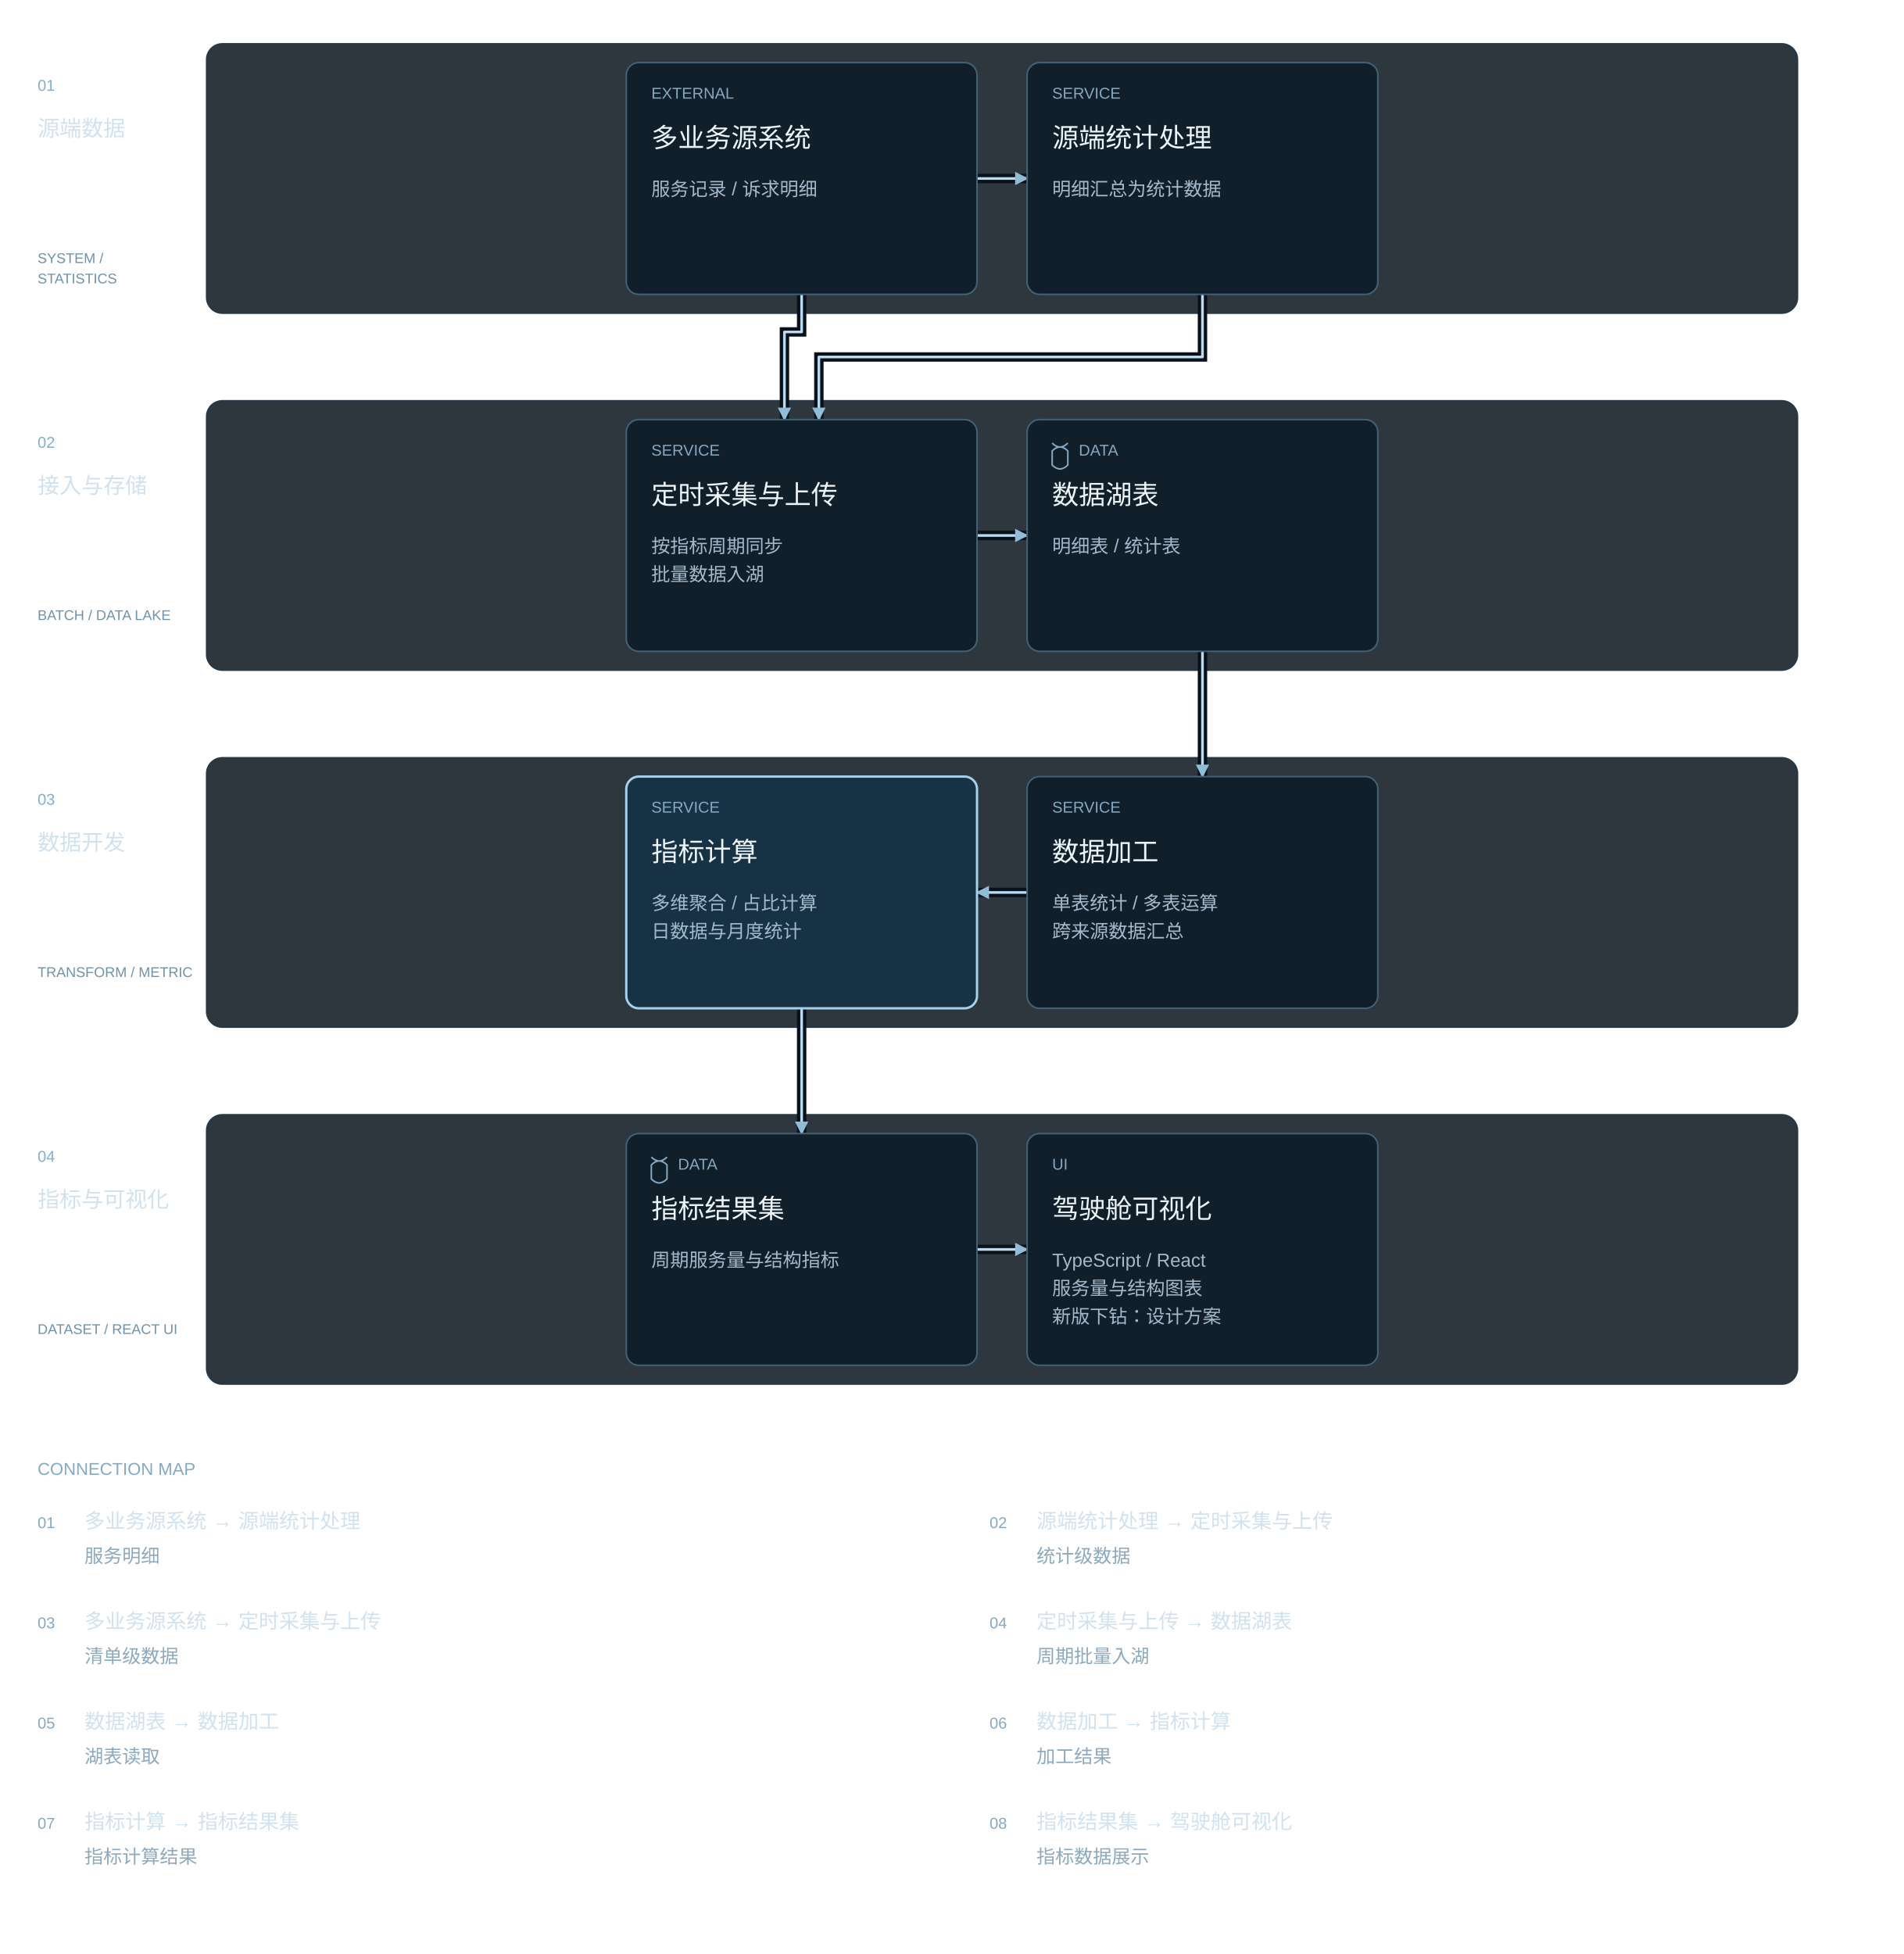
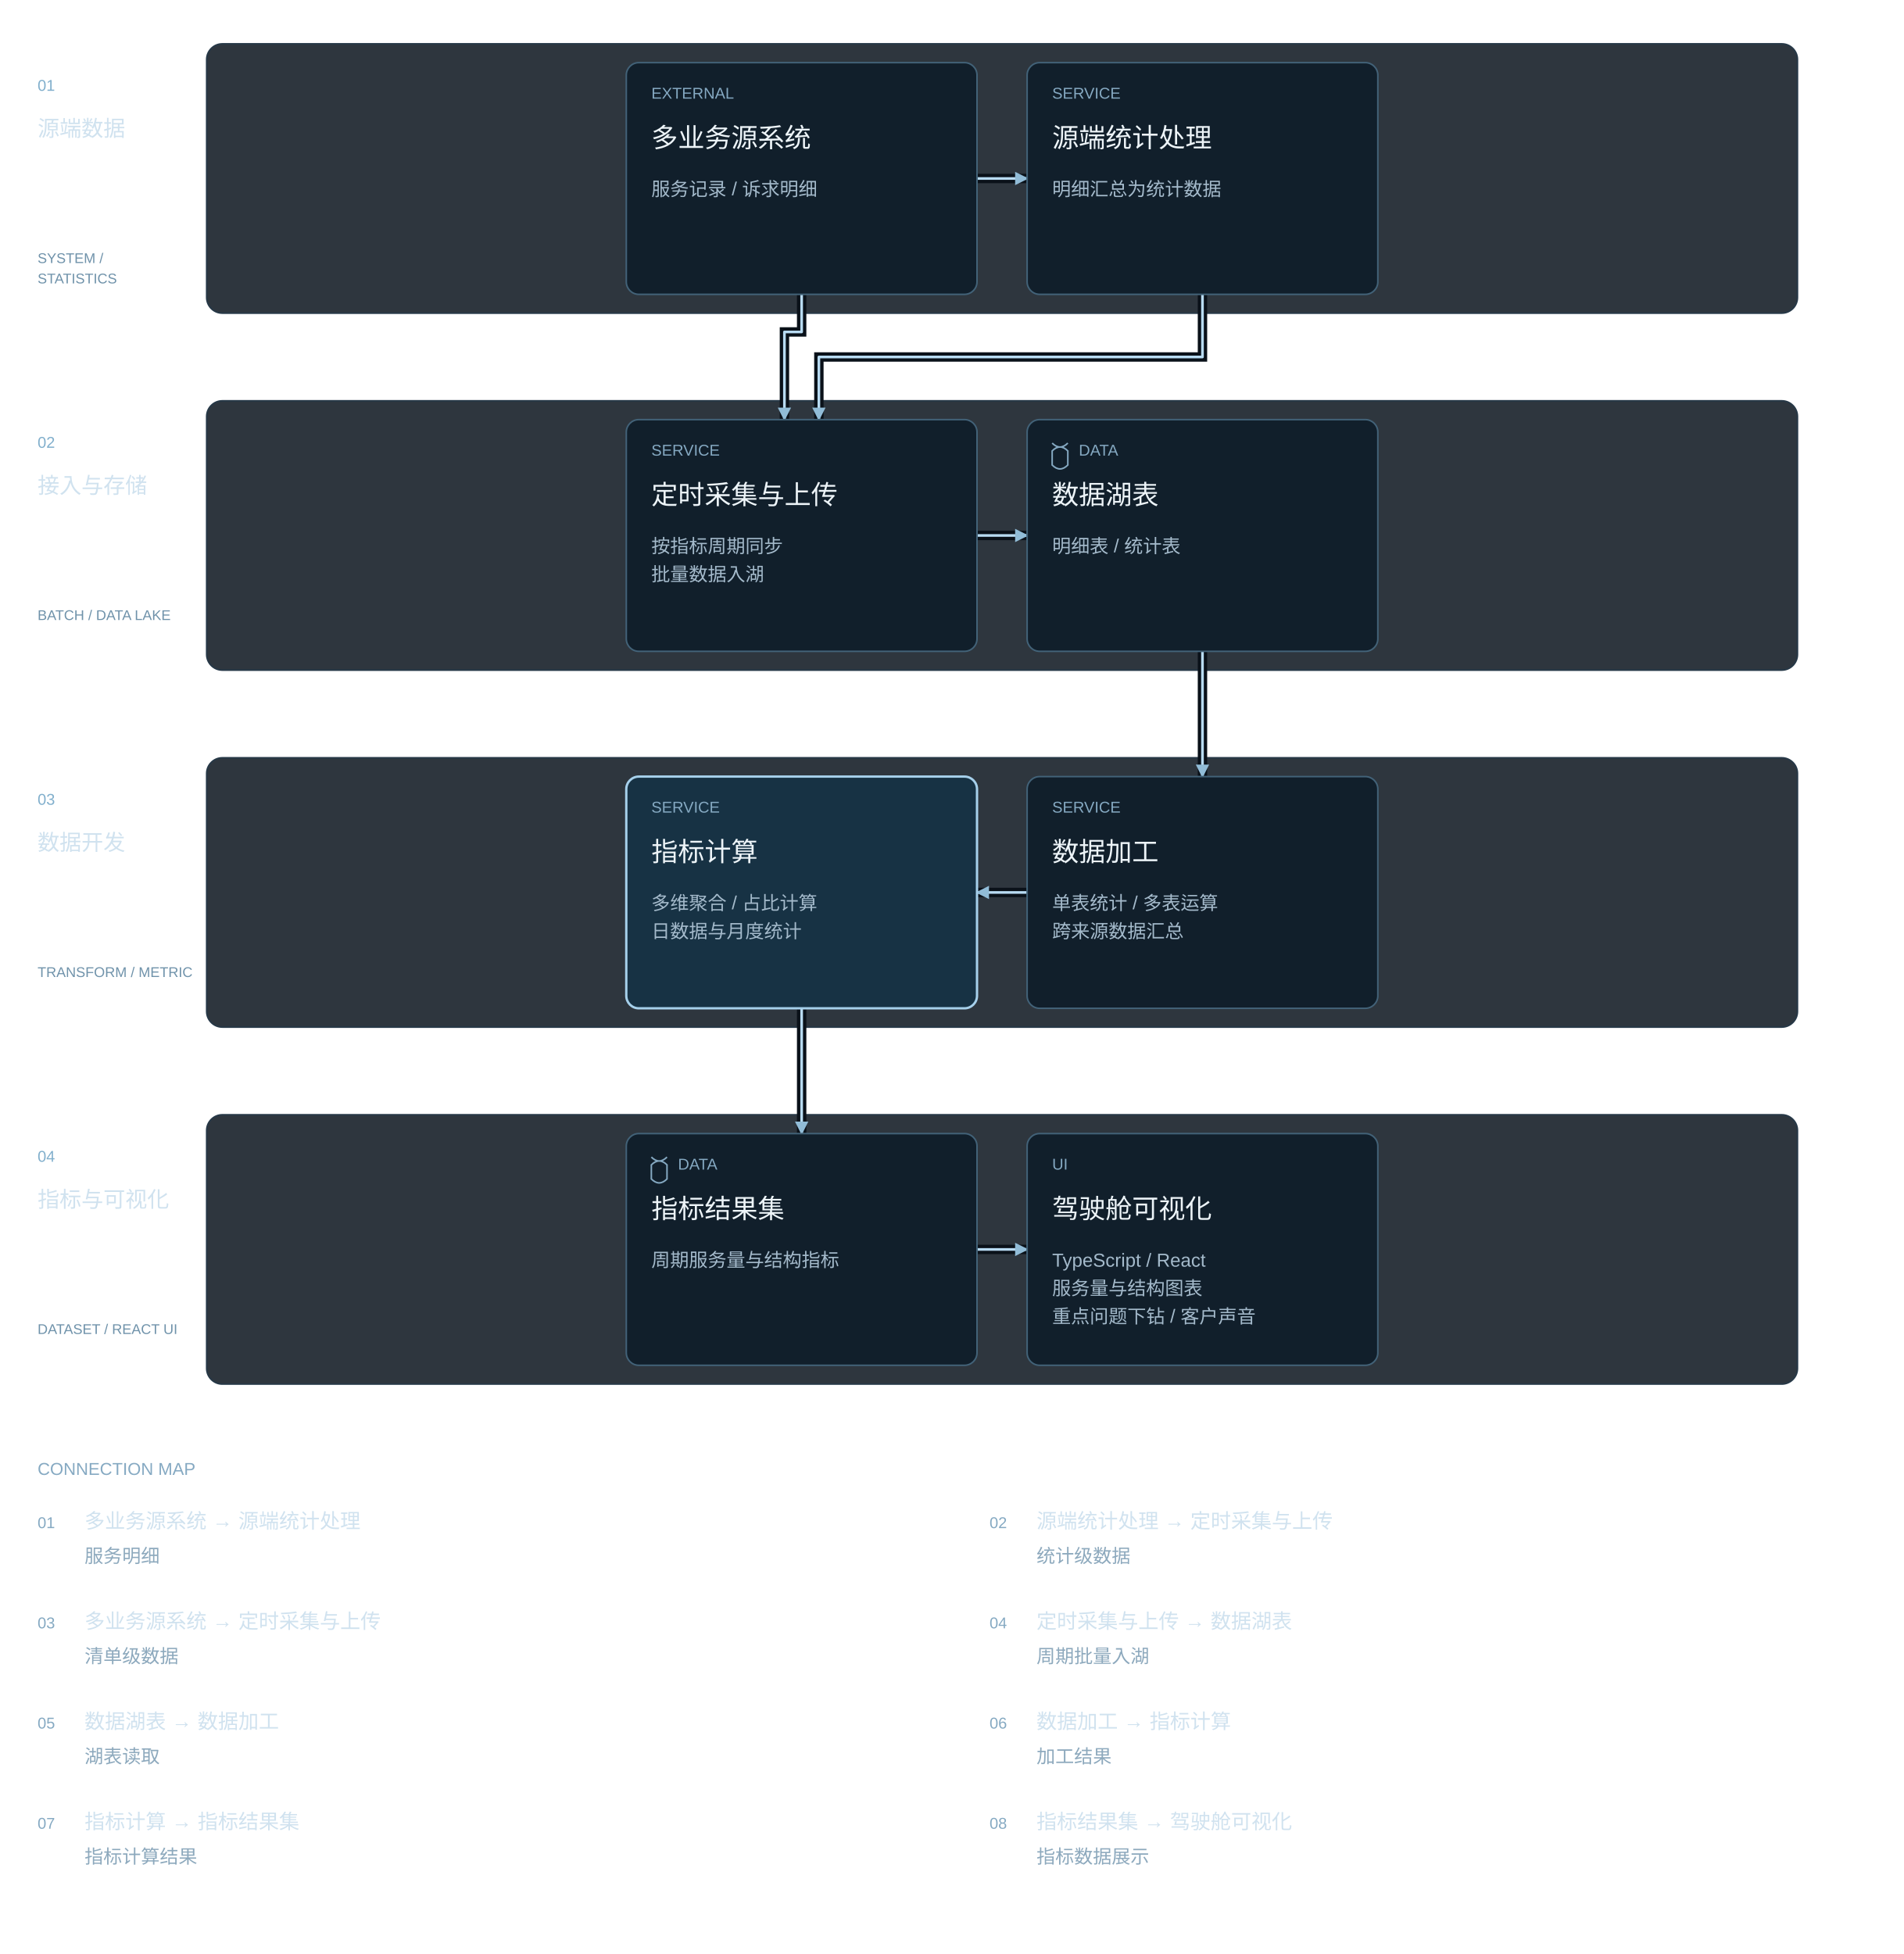
<svg xmlns="http://www.w3.org/2000/svg" width="1216" height="1248" viewBox="0 0 1216 1248" preserveAspectRatio="xMidYMin meet" role="img" aria-labelledby="title-in-process-quality-control" aria-describedby="desc-in-process-quality-control" style="font-family:Arial,'PingFang SC','Microsoft YaHei',sans-serif;background:transparent">
  <style>.architecture-packet{pointer-events:none}svg[data-motion="paused"] .architecture-packet{visibility:hidden}@media(prefers-reduced-motion:reduce){.architecture-packet{display:none}}</style>
  <defs>
    <marker id="arrow-in-process-quality-control" viewBox="0 0 10 10" refX="9" refY="5" markerWidth="5" markerHeight="5" orient="auto-start-reverse">
      <path d="M0 0 L10 5 L0 10" fill="#91bcd7" />
    </marker>
  </defs>
  <g data-layer="sources">
    <rect x="132" y="28" width="1016" height="172" rx="10" fill="#0d1720" fill-opacity=".86" stroke="#263847" />
    <text x="24" y="58" fill="#81afcc" font-size="10" text-anchor="start">
      <tspan x="24" dy="0">01</tspan>
    </text>
    <text x="24" y="87" fill="#d0e2ef" font-size="14" text-anchor="start">
      <tspan x="24" dy="0">源端数据</tspan>
    </text>
    <text x="24" y="168" fill="#6f92aa" font-size="9" text-anchor="start">
      <tspan x="24" dy="0">SYSTEM /</tspan>
      <tspan x="24" dy="13">STATISTICS</tspan>
    </text>
  </g>
  <g data-layer="ingestion">
    <rect x="132" y="256" width="1016" height="172" rx="10" fill="#0d1720" fill-opacity=".86" stroke="#263847" />
    <text x="24" y="286" fill="#81afcc" font-size="10" text-anchor="start">
      <tspan x="24" dy="0">02</tspan>
    </text>
    <text x="24" y="315" fill="#d0e2ef" font-size="14" text-anchor="start">
      <tspan x="24" dy="0">接入与存储</tspan>
    </text>
    <text x="24" y="396" fill="#6f92aa" font-size="9" text-anchor="start">
      <tspan x="24" dy="0">BATCH / DATA LAKE</tspan>
    </text>
  </g>
  <g data-layer="compute">
    <rect x="132" y="484" width="1016" height="172" rx="10" fill="#0d1720" fill-opacity=".86" stroke="#263847" />
    <text x="24" y="514" fill="#81afcc" font-size="10" text-anchor="start">
      <tspan x="24" dy="0">03</tspan>
    </text>
    <text x="24" y="543" fill="#d0e2ef" font-size="14" text-anchor="start">
      <tspan x="24" dy="0">数据开发</tspan>
    </text>
    <text x="24" y="624" fill="#6f92aa" font-size="9" text-anchor="start">
      <tspan x="24" dy="0">TRANSFORM / METRIC</tspan>
    </text>
  </g>
  <g data-layer="output">
    <rect x="132" y="712" width="1016" height="172" rx="10" fill="#0d1720" fill-opacity=".86" stroke="#263847" />
    <text x="24" y="742" fill="#81afcc" font-size="10" text-anchor="start">
      <tspan x="24" dy="0">04</tspan>
    </text>
    <text x="24" y="771" fill="#d0e2ef" font-size="14" text-anchor="start">
      <tspan x="24" dy="0">指标与可视化</tspan>
    </text>
    <text x="24" y="852" fill="#6f92aa" font-size="9" text-anchor="start">
      <tspan x="24" dy="0">DATASET / REACT UI</tspan>
    </text>
  </g>
  <g data-edge="01" data-kind="flow" data-from="sources" data-to="statistics">
    <path d="M624 114 H656" fill="none" stroke="#0a1119" stroke-width="6" />
    <path class="architecture-route" d="M624 114 H656" fill="none" stroke="#b8dbf2" stroke-width="1.7" stroke-linejoin="round" marker-end="url(#arrow-in-process-quality-control)" />
    <g class="architecture-packet packet-flow" data-direction="forward" data-distance="32" data-speed="100" aria-hidden="true" opacity="0">
      <circle r="7" fill="#d3f1ff" opacity=".1" />
      <circle r="4.5" fill="#d3f1ff" opacity=".16" />
      <circle r="3" fill="#d3f1ff" />
      <animateMotion path="M624 114 H656" keyPoints="0;1" keyTimes="0;1" calcMode="linear" dur="0.32s" begin="-0s" repeatCount="indefinite" />
      <animate attributeName="opacity" values="0;1;1;0" keyTimes="0;.03;.97;1" calcMode="linear" dur="0.32s" begin="-0s" repeatCount="indefinite" />
    </g>
  </g>
  <g data-edge="02" data-kind="flow" data-from="statistics" data-to="batch">
    <path d="M768 188 V228 H523 V268" fill="none" stroke="#0a1119" stroke-width="6" />
    <path class="architecture-route" d="M768 188 V228 H523 V268" fill="none" stroke="#b8dbf2" stroke-width="1.7" stroke-linejoin="round" marker-end="url(#arrow-in-process-quality-control)" />
    <g class="architecture-packet packet-flow" data-direction="forward" data-distance="325" data-speed="100" aria-hidden="true" opacity="0">
      <circle r="7" fill="#d3f1ff" opacity=".1" />
      <circle r="4.5" fill="#d3f1ff" opacity=".16" />
      <circle r="3" fill="#d3f1ff" />
      <animateMotion path="M768 188 V228 H523 V268" keyPoints="0;1" keyTimes="0;1" calcMode="linear" dur="3.25s" begin="-1.241s" repeatCount="indefinite" />
      <animate attributeName="opacity" values="0;1;1;0" keyTimes="0;.03;.97;1" calcMode="linear" dur="3.25s" begin="-1.241s" repeatCount="indefinite" />
    </g>
  </g>
  <g data-edge="03" data-kind="flow" data-from="sources" data-to="batch">
    <path d="M512 188 V212 H501 V268" fill="none" stroke="#0a1119" stroke-width="6" />
    <path class="architecture-route" d="M512 188 V212 H501 V268" fill="none" stroke="#b8dbf2" stroke-width="1.7" stroke-linejoin="round" marker-end="url(#arrow-in-process-quality-control)" />
    <g class="architecture-packet packet-flow" data-direction="forward" data-distance="91" data-speed="100" aria-hidden="true" opacity="0">
      <circle r="7" fill="#d3f1ff" opacity=".1" />
      <circle r="4.5" fill="#d3f1ff" opacity=".16" />
      <circle r="3" fill="#d3f1ff" />
      <animateMotion path="M512 188 V212 H501 V268" keyPoints="0;1" keyTimes="0;1" calcMode="linear" dur="0.91s" begin="-0.695s" repeatCount="indefinite" />
      <animate attributeName="opacity" values="0;1;1;0" keyTimes="0;.03;.97;1" calcMode="linear" dur="0.91s" begin="-0.695s" repeatCount="indefinite" />
    </g>
  </g>
  <g data-edge="04" data-kind="flow" data-from="batch" data-to="lake">
    <path d="M624 342 H656" fill="none" stroke="#0a1119" stroke-width="6" />
    <path class="architecture-route" d="M624 342 H656" fill="none" stroke="#b8dbf2" stroke-width="1.7" stroke-linejoin="round" marker-end="url(#arrow-in-process-quality-control)" />
    <g class="architecture-packet packet-flow" data-direction="forward" data-distance="32" data-speed="100" aria-hidden="true" opacity="0">
      <circle r="7" fill="#d3f1ff" opacity=".1" />
      <circle r="4.5" fill="#d3f1ff" opacity=".16" />
      <circle r="3" fill="#d3f1ff" />
      <animateMotion path="M624 342 H656" keyPoints="0;1" keyTimes="0;1" calcMode="linear" dur="0.32s" begin="-0.047s" repeatCount="indefinite" />
      <animate attributeName="opacity" values="0;1;1;0" keyTimes="0;.03;.97;1" calcMode="linear" dur="0.32s" begin="-0.047s" repeatCount="indefinite" />
    </g>
  </g>
  <g data-edge="05" data-kind="flow" data-from="lake" data-to="transform">
    <path d="M768 416 V496" fill="none" stroke="#0a1119" stroke-width="6" />
    <path class="architecture-route" d="M768 416 V496" fill="none" stroke="#b8dbf2" stroke-width="1.7" stroke-linejoin="round" marker-end="url(#arrow-in-process-quality-control)" />
    <g class="architecture-packet packet-flow" data-direction="forward" data-distance="80" data-speed="100" aria-hidden="true" opacity="0">
      <circle r="7" fill="#d3f1ff" opacity=".1" />
      <circle r="4.5" fill="#d3f1ff" opacity=".16" />
      <circle r="3" fill="#d3f1ff" />
      <animateMotion path="M768 416 V496" keyPoints="0;1" keyTimes="0;1" calcMode="linear" dur="0.8s" begin="-0.422s" repeatCount="indefinite" />
      <animate attributeName="opacity" values="0;1;1;0" keyTimes="0;.03;.97;1" calcMode="linear" dur="0.8s" begin="-0.422s" repeatCount="indefinite" />
    </g>
  </g>
  <g data-edge="06" data-kind="flow" data-from="transform" data-to="compute">
    <path d="M656 570 H624" fill="none" stroke="#0a1119" stroke-width="6" />
    <path class="architecture-route" d="M656 570 H624" fill="none" stroke="#b8dbf2" stroke-width="1.7" stroke-linejoin="round" marker-end="url(#arrow-in-process-quality-control)" />
    <g class="architecture-packet packet-flow" data-direction="forward" data-distance="32" data-speed="100" aria-hidden="true" opacity="0">
      <circle r="7" fill="#d3f1ff" opacity=".1" />
      <circle r="4.5" fill="#d3f1ff" opacity=".16" />
      <circle r="3" fill="#d3f1ff" />
      <animateMotion path="M656 570 H624" keyPoints="0;1" keyTimes="0;1" calcMode="linear" dur="0.32s" begin="-0.291s" repeatCount="indefinite" />
      <animate attributeName="opacity" values="0;1;1;0" keyTimes="0;.03;.97;1" calcMode="linear" dur="0.32s" begin="-0.291s" repeatCount="indefinite" />
    </g>
  </g>
  <g data-edge="07" data-kind="flow" data-from="compute" data-to="dataset">
    <path d="M512 644 V724" fill="none" stroke="#0a1119" stroke-width="6" />
    <path class="architecture-route" d="M512 644 V724" fill="none" stroke="#b8dbf2" stroke-width="1.7" stroke-linejoin="round" marker-end="url(#arrow-in-process-quality-control)" />
    <g class="architecture-packet packet-flow" data-direction="forward" data-distance="80" data-speed="100" aria-hidden="true" opacity="0">
      <circle r="7" fill="#d3f1ff" opacity=".1" />
      <circle r="4.5" fill="#d3f1ff" opacity=".16" />
      <circle r="3" fill="#d3f1ff" />
      <animateMotion path="M512 644 V724" keyPoints="0;1" keyTimes="0;1" calcMode="linear" dur="0.8s" begin="-0.233s" repeatCount="indefinite" />
      <animate attributeName="opacity" values="0;1;1;0" keyTimes="0;.03;.97;1" calcMode="linear" dur="0.8s" begin="-0.233s" repeatCount="indefinite" />
    </g>
  </g>
  <g data-edge="08" data-kind="flow" data-from="dataset" data-to="dashboard">
    <path d="M624 798 H656" fill="none" stroke="#0a1119" stroke-width="6" />
    <path class="architecture-route" d="M624 798 H656" fill="none" stroke="#b8dbf2" stroke-width="1.7" stroke-linejoin="round" marker-end="url(#arrow-in-process-quality-control)" />
    <g class="architecture-packet packet-flow" data-direction="forward" data-distance="32" data-speed="100" aria-hidden="true" opacity="0">
      <circle r="7" fill="#d3f1ff" opacity=".1" />
      <circle r="4.5" fill="#d3f1ff" opacity=".16" />
      <circle r="3" fill="#d3f1ff" />
      <animateMotion path="M624 798 H656" keyPoints="0;1" keyTimes="0;1" calcMode="linear" dur="0.32s" begin="-0.216s" repeatCount="indefinite" />
      <animate attributeName="opacity" values="0;1;1;0" keyTimes="0;.03;.97;1" calcMode="linear" dur="0.32s" begin="-0.216s" repeatCount="indefinite" />
    </g>
  </g>
  <g data-node="sources">
    <rect x="400" y="40" width="224" height="148" rx="8" fill="#111f2b" stroke="#426278" stroke-width="1" />
    <text x="416" y="63" fill="#85a9c2" font-size="10" text-anchor="start">
      <tspan x="416" dy="0">EXTERNAL</tspan>
    </text>
    <text x="416" y="94" fill="#edf4f8" font-size="17" text-anchor="start">
      <tspan x="416" dy="0">多业务源系统</tspan>
    </text>
    <text x="416" y="125" fill="#a4bacb" font-size="12" text-anchor="start">
      <tspan x="416" dy="0">服务记录 / 诉求明细</tspan>
    </text>
  </g>
  <g data-node="statistics">
    <rect x="656" y="40" width="224" height="148" rx="8" fill="#111f2b" stroke="#426278" stroke-width="1" />
    <text x="672" y="63" fill="#85a9c2" font-size="10" text-anchor="start">
      <tspan x="672" dy="0">SERVICE</tspan>
    </text>
    <text x="672" y="94" fill="#edf4f8" font-size="17" text-anchor="start">
      <tspan x="672" dy="0">源端统计处理</tspan>
    </text>
    <text x="672" y="125" fill="#a4bacb" font-size="12" text-anchor="start">
      <tspan x="672" dy="0">明细汇总为统计数据</tspan>
    </text>
  </g>
  <g data-node="batch">
    <rect x="400" y="268" width="224" height="148" rx="8" fill="#111f2b" stroke="#426278" stroke-width="1" />
    <text x="416" y="291" fill="#85a9c2" font-size="10" text-anchor="start">
      <tspan x="416" dy="0">SERVICE</tspan>
    </text>
    <text x="416" y="322" fill="#edf4f8" font-size="17" text-anchor="start">
      <tspan x="416" dy="0">定时采集与上传</tspan>
    </text>
    <text x="416" y="353" fill="#a4bacb" font-size="12" text-anchor="start">
      <tspan x="416" dy="0">按指标周期同步</tspan>
      <tspan x="416" dy="18">批量数据入湖</tspan>
    </text>
  </g>
  <g data-node="lake">
    <rect x="656" y="268" width="224" height="148" rx="8" fill="#111f2b" stroke="#426278" stroke-width="1" />
    <path d="M672 288 q5 -5 10 0 v9 q-5 5 -10 0 z m0 -5 q5 5 10 0" fill="none" stroke="#85a9c2" />
    <text x="689" y="291" fill="#85a9c2" font-size="10" text-anchor="start">
      <tspan x="689" dy="0">DATA</tspan>
    </text>
    <text x="672" y="322" fill="#edf4f8" font-size="17" text-anchor="start">
      <tspan x="672" dy="0">数据湖表</tspan>
    </text>
    <text x="672" y="353" fill="#a4bacb" font-size="12" text-anchor="start">
      <tspan x="672" dy="0">明细表 / 统计表</tspan>
    </text>
  </g>
  <g data-node="transform">
    <rect x="656" y="496" width="224" height="148" rx="8" fill="#111f2b" stroke="#426278" stroke-width="1" />
    <text x="672" y="519" fill="#85a9c2" font-size="10" text-anchor="start">
      <tspan x="672" dy="0">SERVICE</tspan>
    </text>
    <text x="672" y="550" fill="#edf4f8" font-size="17" text-anchor="start">
      <tspan x="672" dy="0">数据加工</tspan>
    </text>
    <text x="672" y="581" fill="#a4bacb" font-size="12" text-anchor="start">
      <tspan x="672" dy="0">单表统计 / 多表运算</tspan>
      <tspan x="672" dy="18">跨来源数据汇总</tspan>
    </text>
  </g>
  <g data-node="compute">
    <rect x="400" y="496" width="224" height="148" rx="8" fill="#173244" stroke="#a6d0eb" stroke-width="1.5" />
    <text x="416" y="519" fill="#85a9c2" font-size="10" text-anchor="start">
      <tspan x="416" dy="0">SERVICE</tspan>
    </text>
    <text x="416" y="550" fill="#edf4f8" font-size="17" text-anchor="start">
      <tspan x="416" dy="0">指标计算</tspan>
    </text>
    <text x="416" y="581" fill="#a4bacb" font-size="12" text-anchor="start">
      <tspan x="416" dy="0">多维聚合 / 占比计算</tspan>
      <tspan x="416" dy="18">日数据与月度统计</tspan>
    </text>
  </g>
  <g data-node="dataset">
    <rect x="400" y="724" width="224" height="148" rx="8" fill="#111f2b" stroke="#426278" stroke-width="1" />
    <path d="M416 744 q5 -5 10 0 v9 q-5 5 -10 0 z m0 -5 q5 5 10 0" fill="none" stroke="#85a9c2" />
    <text x="433" y="747" fill="#85a9c2" font-size="10" text-anchor="start">
      <tspan x="433" dy="0">DATA</tspan>
    </text>
    <text x="416" y="778" fill="#edf4f8" font-size="17" text-anchor="start">
      <tspan x="416" dy="0">指标结果集</tspan>
    </text>
    <text x="416" y="809" fill="#a4bacb" font-size="12" text-anchor="start">
      <tspan x="416" dy="0">周期服务量与结构指标</tspan>
    </text>
  </g>
  <g data-node="dashboard">
    <rect x="656" y="724" width="224" height="148" rx="8" fill="#111f2b" stroke="#426278" stroke-width="1" />
    <text x="672" y="747" fill="#85a9c2" font-size="10" text-anchor="start">
      <tspan x="672" dy="0">UI</tspan>
    </text>
    <text x="672" y="778" fill="#edf4f8" font-size="17" text-anchor="start">
      <tspan x="672" dy="0">驾驶舱可视化</tspan>
    </text>
    <text x="672" y="809" fill="#a4bacb" font-size="12" text-anchor="start">
      <tspan x="672" dy="0">TypeScript / React</tspan>
      <tspan x="672" dy="18">服务量与结构图表</tspan>
-       <tspan x="672" dy="18">新版下钻：设计方案</tspan>
+       <tspan x="672" dy="18">重点问题下钻 / 客户声音</tspan>
    </text>
  </g>
  <text x="24" y="942" fill="#85a9c2" font-size="11" text-anchor="start">
    <tspan x="24" dy="0">CONNECTION MAP</tspan>
  </text>
  <text x="24" y="976" fill="#85a9c2" font-size="10" text-anchor="start">
    <tspan x="24" dy="0">01</tspan>
  </text>
  <text x="54" y="976" fill="#d0e2ef" font-size="13" text-anchor="start">
    <tspan x="54" dy="0">多业务源系统 → 源端统计处理</tspan>
  </text>
  <text x="54" y="998" fill="#8da9bd" font-size="12" text-anchor="start">
    <tspan x="54" dy="0">服务明细</tspan>
  </text>
  <text x="632" y="976" fill="#85a9c2" font-size="10" text-anchor="start">
    <tspan x="632" dy="0">02</tspan>
  </text>
  <text x="662" y="976" fill="#d0e2ef" font-size="13" text-anchor="start">
    <tspan x="662" dy="0">源端统计处理 → 定时采集与上传</tspan>
  </text>
  <text x="662" y="998" fill="#8da9bd" font-size="12" text-anchor="start">
    <tspan x="662" dy="0">统计级数据</tspan>
  </text>
  <text x="24" y="1040" fill="#85a9c2" font-size="10" text-anchor="start">
    <tspan x="24" dy="0">03</tspan>
  </text>
  <text x="54" y="1040" fill="#d0e2ef" font-size="13" text-anchor="start">
    <tspan x="54" dy="0">多业务源系统 → 定时采集与上传</tspan>
  </text>
  <text x="54" y="1062" fill="#8da9bd" font-size="12" text-anchor="start">
    <tspan x="54" dy="0">清单级数据</tspan>
  </text>
  <text x="632" y="1040" fill="#85a9c2" font-size="10" text-anchor="start">
    <tspan x="632" dy="0">04</tspan>
  </text>
  <text x="662" y="1040" fill="#d0e2ef" font-size="13" text-anchor="start">
    <tspan x="662" dy="0">定时采集与上传 → 数据湖表</tspan>
  </text>
  <text x="662" y="1062" fill="#8da9bd" font-size="12" text-anchor="start">
    <tspan x="662" dy="0">周期批量入湖</tspan>
  </text>
  <text x="24" y="1104" fill="#85a9c2" font-size="10" text-anchor="start">
    <tspan x="24" dy="0">05</tspan>
  </text>
  <text x="54" y="1104" fill="#d0e2ef" font-size="13" text-anchor="start">
    <tspan x="54" dy="0">数据湖表 → 数据加工</tspan>
  </text>
  <text x="54" y="1126" fill="#8da9bd" font-size="12" text-anchor="start">
    <tspan x="54" dy="0">湖表读取</tspan>
  </text>
  <text x="632" y="1104" fill="#85a9c2" font-size="10" text-anchor="start">
    <tspan x="632" dy="0">06</tspan>
  </text>
  <text x="662" y="1104" fill="#d0e2ef" font-size="13" text-anchor="start">
    <tspan x="662" dy="0">数据加工 → 指标计算</tspan>
  </text>
  <text x="662" y="1126" fill="#8da9bd" font-size="12" text-anchor="start">
    <tspan x="662" dy="0">加工结果</tspan>
  </text>
  <text x="24" y="1168" fill="#85a9c2" font-size="10" text-anchor="start">
    <tspan x="24" dy="0">07</tspan>
  </text>
  <text x="54" y="1168" fill="#d0e2ef" font-size="13" text-anchor="start">
    <tspan x="54" dy="0">指标计算 → 指标结果集</tspan>
  </text>
  <text x="54" y="1190" fill="#8da9bd" font-size="12" text-anchor="start">
    <tspan x="54" dy="0">指标计算结果</tspan>
  </text>
  <text x="632" y="1168" fill="#85a9c2" font-size="10" text-anchor="start">
    <tspan x="632" dy="0">08</tspan>
  </text>
  <text x="662" y="1168" fill="#d0e2ef" font-size="13" text-anchor="start">
    <tspan x="662" dy="0">指标结果集 → 驾驶舱可视化</tspan>
  </text>
  <text x="662" y="1190" fill="#8da9bd" font-size="12" text-anchor="start">
    <tspan x="662" dy="0">指标数据展示</tspan>
  </text>
</svg>
